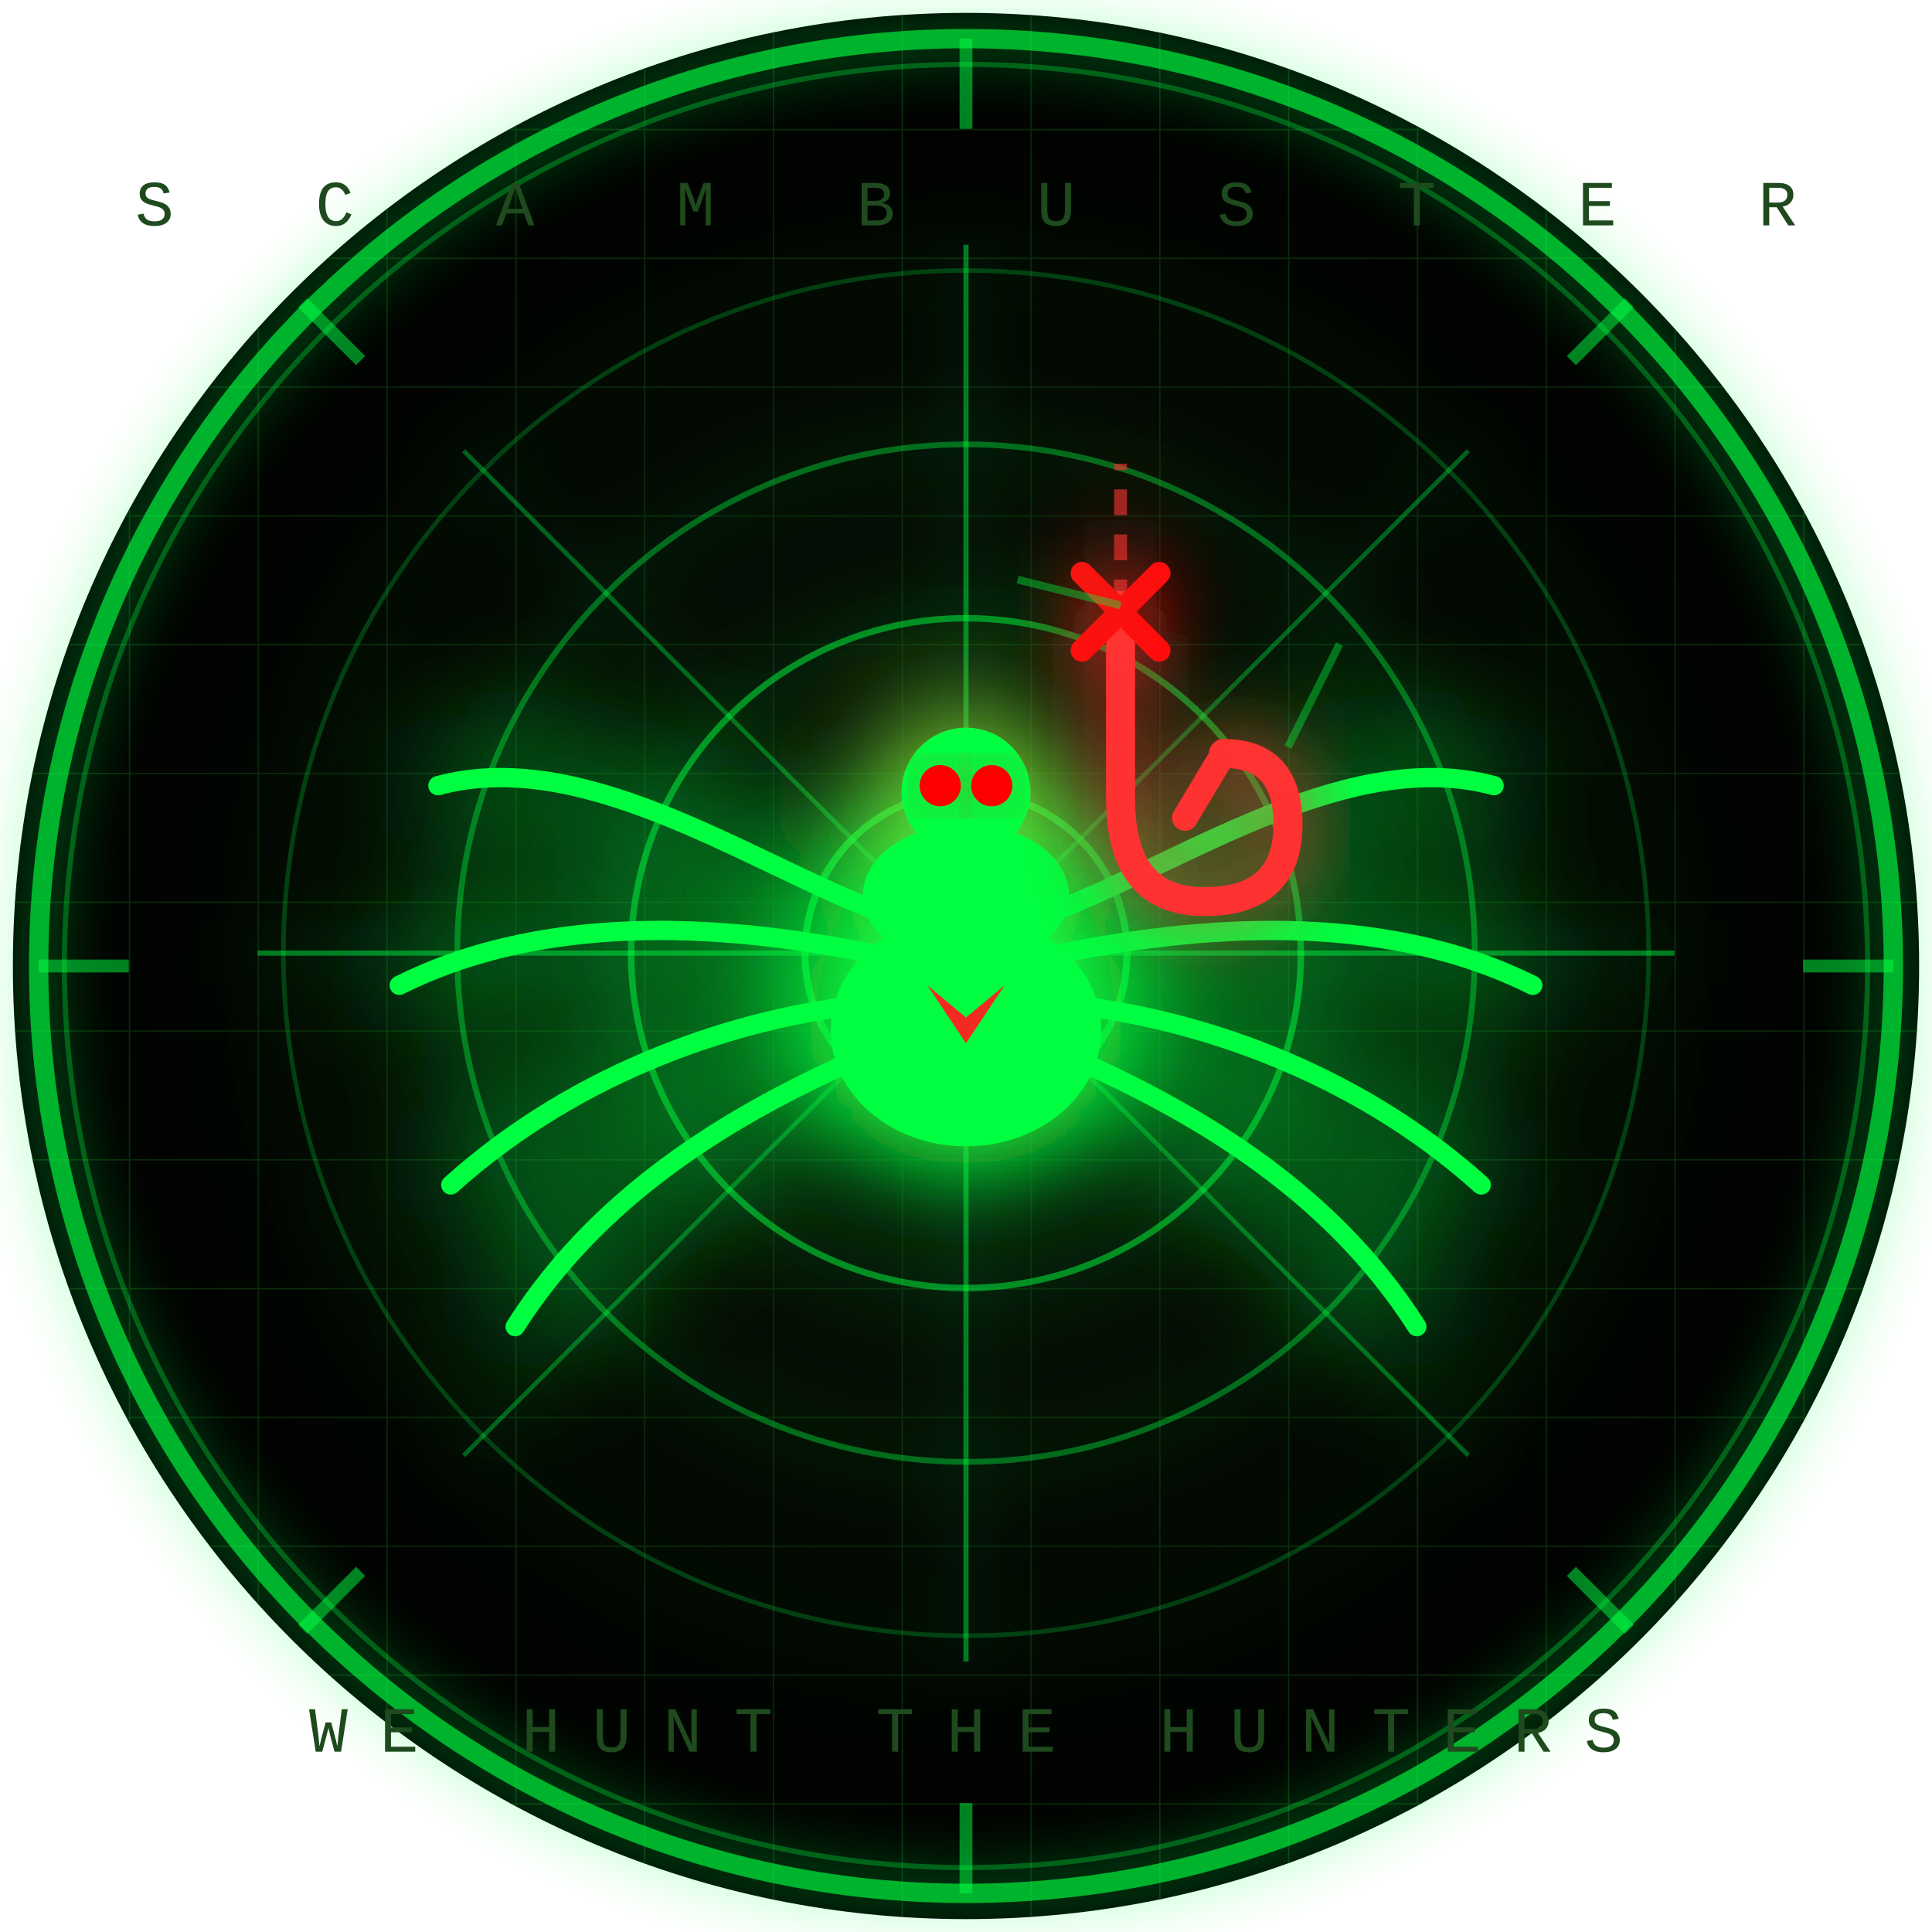
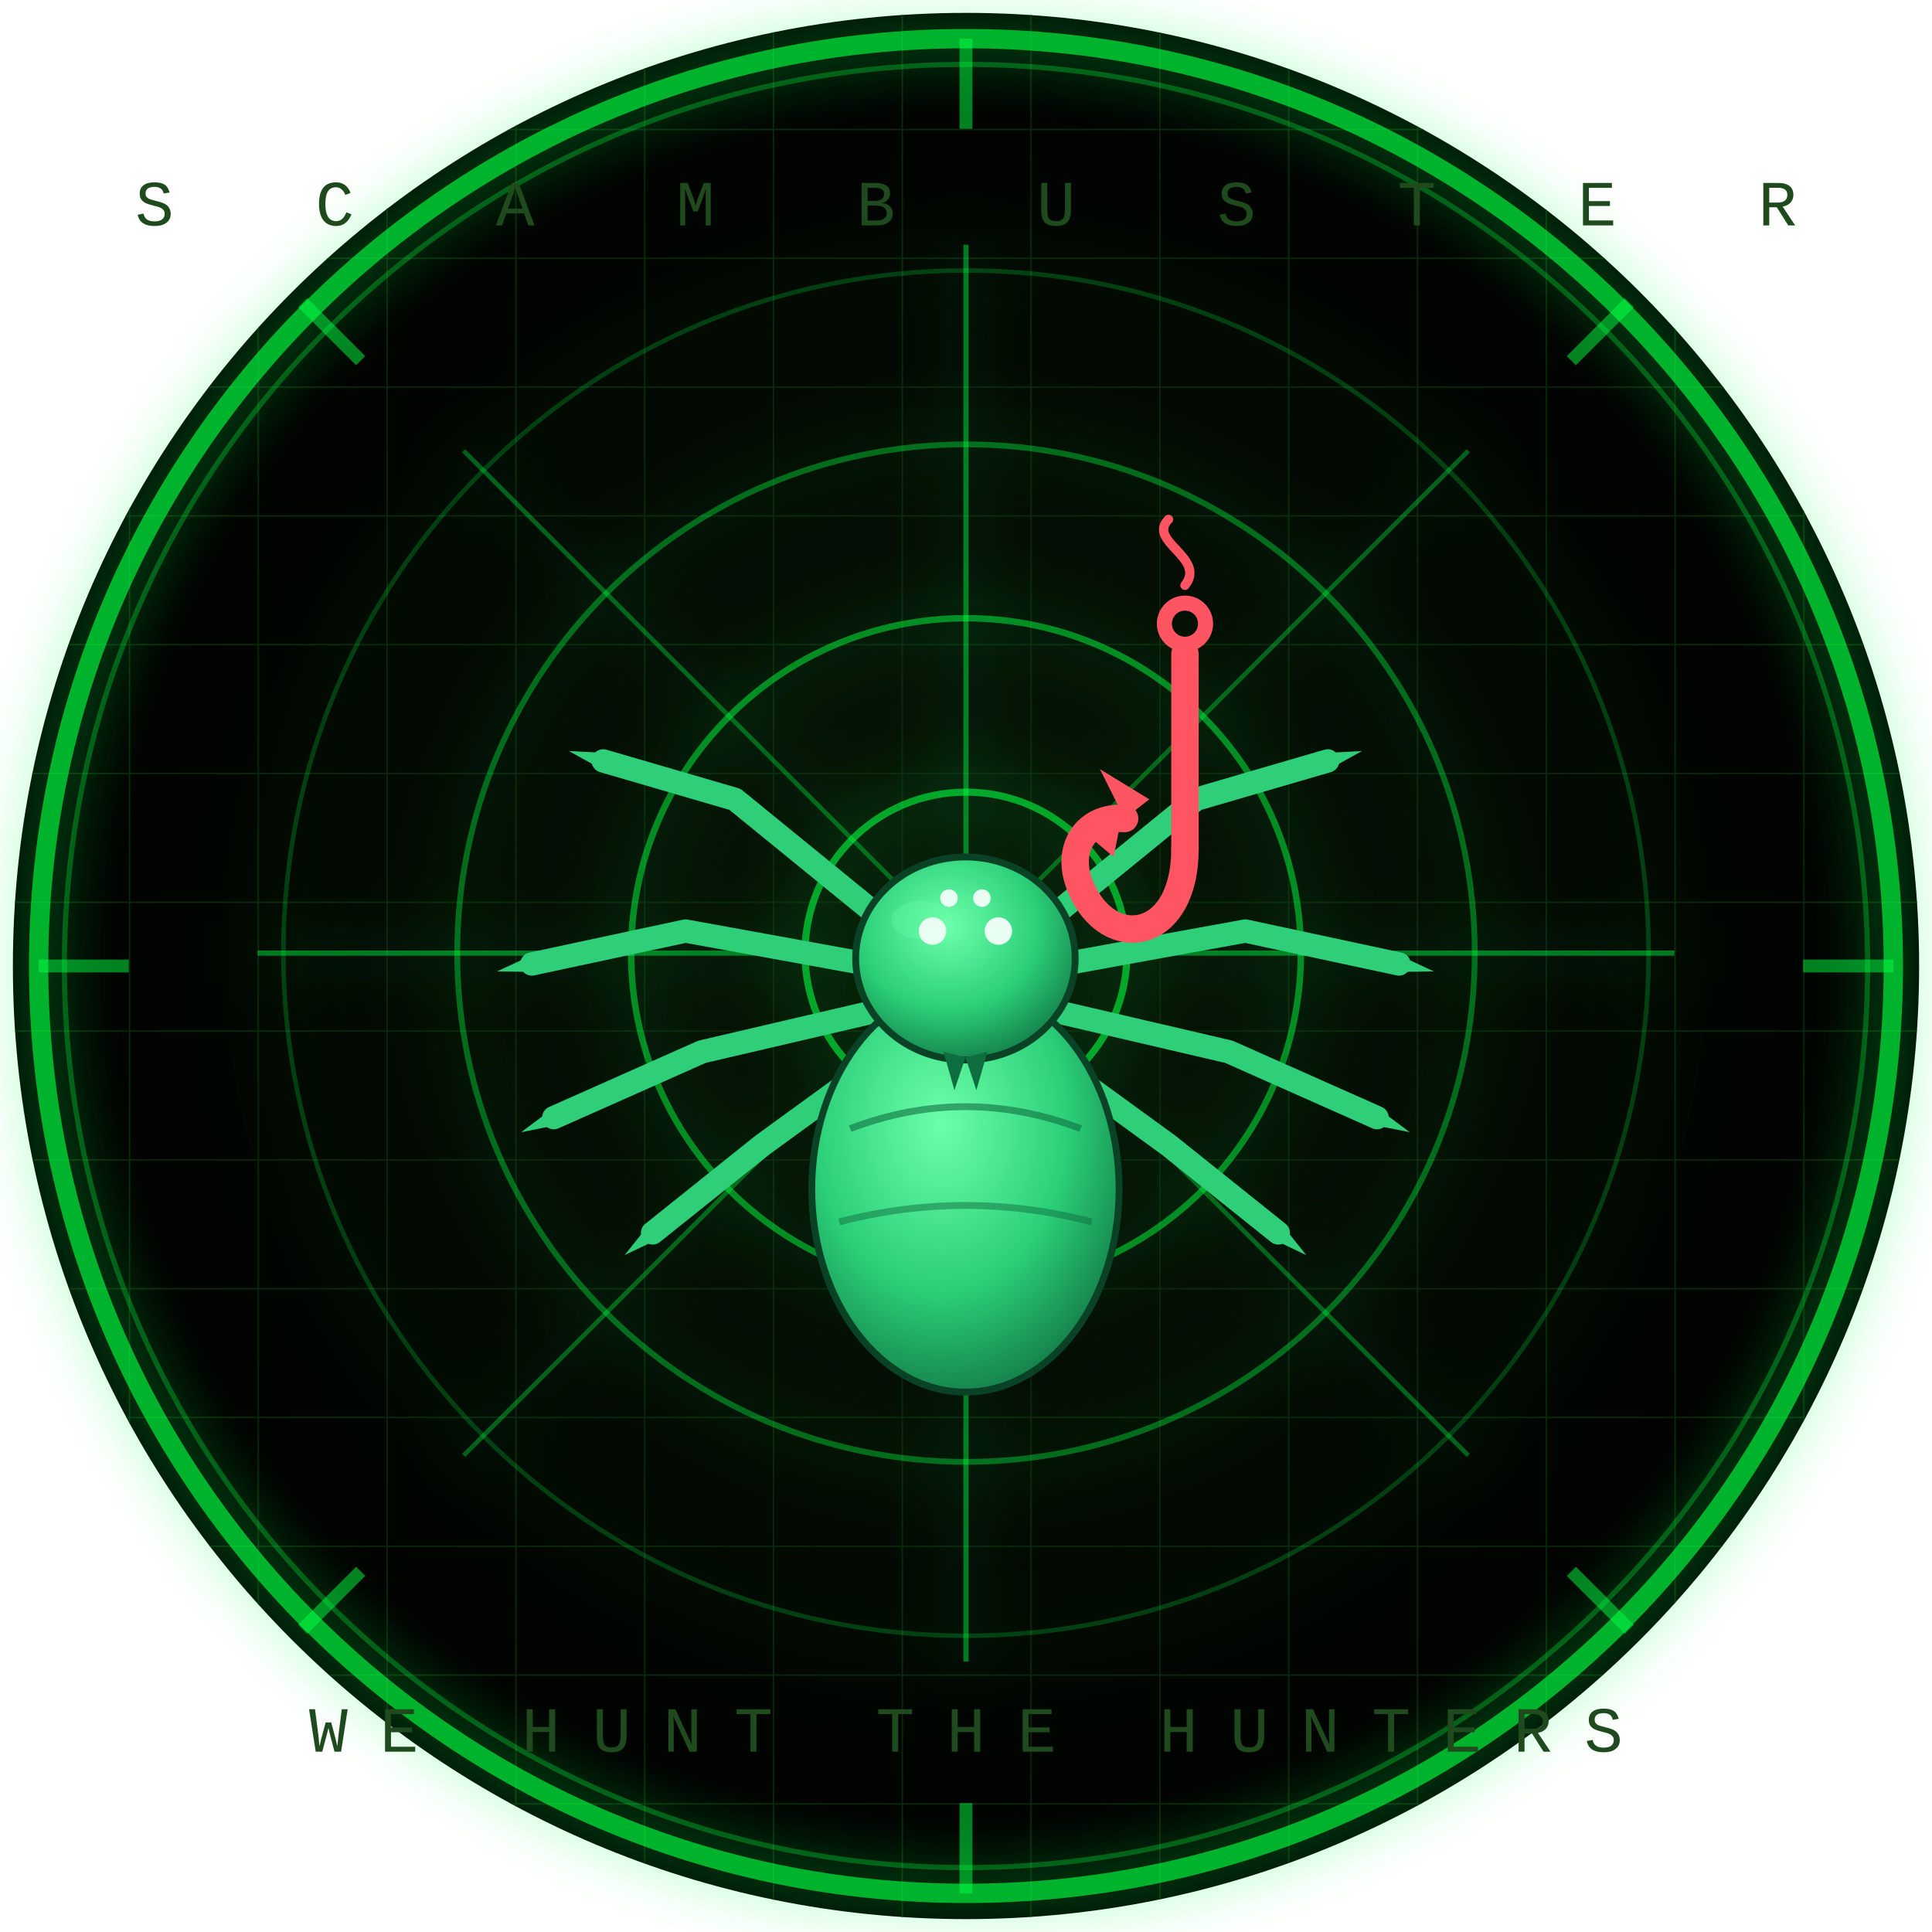
<svg xmlns="http://www.w3.org/2000/svg" viewBox="0 0 300 300" width="300" height="300">
  <defs>
    <filter id="glow" x="-25%" y="-25%" width="150%" height="150%">
      <feGaussianBlur stdDeviation="5" result="b" />
      <feMerge>
        <feMergeNode in="b" />
        <feMergeNode in="SourceGraphic" />
      </feMerge>
    </filter>
    <filter id="strongGlow" x="-40%" y="-40%" width="180%" height="180%">
      <feGaussianBlur stdDeviation="10" result="b" />
      <feMerge>
        <feMergeNode in="b" />
        <feMergeNode in="b" />
        <feMergeNode in="SourceGraphic" />
      </feMerge>
    </filter>
    <filter id="redGlow" x="-30%" y="-30%" width="160%" height="160%">
      <feGaussianBlur stdDeviation="6" result="b" />
      <feMerge>
        <feMergeNode in="b" />
        <feMergeNode in="SourceGraphic" />
      </feMerge>
    </filter>
    <radialGradient id="bg" cx="50%" cy="50%" r="50%">
      <stop offset="0%" style="stop-color:#071a07" />
      <stop offset="100%" style="stop-color:#000000" />
    </radialGradient>
    <radialGradient id="rimGrad" cx="50%" cy="0%" r="100%">
      <stop offset="0%" style="stop-color:#00ff41;stop-opacity:0.7" />
      <stop offset="100%" style="stop-color:#004010;stop-opacity:0.3" />
    </radialGradient>
    <pattern id="grid" width="20" height="20" patternUnits="userSpaceOnUse">
      <path d="M 20 0 L 0 0 0 20" fill="none" stroke="#0a2a0a" stroke-width="0.4" />
    </pattern>
  </defs>
  <circle cx="150" cy="150" r="148" fill="url(#bg)" />
  <circle cx="150" cy="150" r="148" fill="url(#grid)" />
  <circle cx="150" cy="150" r="144" fill="none" stroke="#00ff41" stroke-width="3" opacity="0.7" filter="url(#glow)" />
  <circle cx="150" cy="150" r="140" fill="none" stroke="#00ff41" stroke-width="0.8" opacity="0.3" />
  <g stroke="#00ff41" stroke-width="2" opacity="0.5">
    <line x1="150" y1="6" x2="150" y2="20" />
    <line x1="294" y1="150" x2="280" y2="150" />
    <line x1="150" y1="294" x2="150" y2="280" />
    <line x1="6" y1="150" x2="20" y2="150" />
    <line x1="253" y1="47" x2="244" y2="56" />
    <line x1="253" y1="253" x2="244" y2="244" />
    <line x1="47" y1="253" x2="56" y2="244" />
    <line x1="47" y1="47" x2="56" y2="56" />
  </g>
  <text x="150" y="35" font-family="'Courier New', monospace" font-size="10" fill="#1e4a1e" text-anchor="middle" letter-spacing="8">S C A M B U S T E R</text>
  <g transform="translate(150, 148)" filter="url(#glow)">
    <circle cx="0" cy="0" r="25" fill="none" stroke="#00ff41" stroke-width="1.1" opacity="0.6" />
    <circle cx="0" cy="0" r="52" fill="none" stroke="#00ff41" stroke-width="1" opacity="0.5" />
    <circle cx="0" cy="0" r="79" fill="none" stroke="#00ff41" stroke-width="0.9" opacity="0.38" />
    <circle cx="0" cy="0" r="106" fill="none" stroke="#00ff41" stroke-width="0.7" opacity="0.22" />
    <line x1="0" y1="-110" x2="0" y2="110" stroke="#00ff41" stroke-width="0.8" opacity="0.45" />
    <line x1="-110" y1="0" x2="110" y2="0" stroke="#00ff41" stroke-width="0.8" opacity="0.45" />
    <line x1="-78" y1="-78" x2="78" y2="78" stroke="#00ff41" stroke-width="0.7" opacity="0.35" />
    <line x1="78" y1="-78" x2="-78" y2="78" stroke="#00ff41" stroke-width="0.7" opacity="0.35" />
  </g>
-   <g transform="translate(150, 148)" filter="url(#strongGlow)">
-     <ellipse cx="0" cy="-9" rx="16" ry="11" fill="#00ff41" />
-     <ellipse cx="0" cy="12" rx="21" ry="18" fill="#00ff41" />
-     <circle cx="0" cy="-25" r="10" fill="#00ff41" />
-     <circle cx="-4" cy="-26" r="3.2" fill="#ff0000" filter="url(#redGlow)" />
-     <circle cx=" 4" cy="-26" r="3.2" fill="#ff0000" filter="url(#redGlow)" />
-     <path d="M-6,5 L0,14 L6,5 L0,10 Z" fill="#ff2222" opacity="0.95" />
-     <path d="M-15,-7  C-35,-15 -60,-32 -82,-26" fill="none" stroke="#00ff41" stroke-width="3" stroke-linecap="round" />
-     <path d="M-15, 0  C-35, -4 -64, -7 -88, 5" fill="none" stroke="#00ff41" stroke-width="3" stroke-linecap="round" />
-     <path d="M-16, 8  C-35, 10 -60, 18 -80,36" fill="none" stroke="#00ff41" stroke-width="3" stroke-linecap="round" />
-     <path d="M-16, 16 C-34, 24 -56, 36 -70,58" fill="none" stroke="#00ff41" stroke-width="3" stroke-linecap="round" />
-     <path d="M15,-7   C35,-15  60,-32  82,-26" fill="none" stroke="#00ff41" stroke-width="3" stroke-linecap="round" />
-     <path d="M15, 0   C35, -4  64, -7  88, 5" fill="none" stroke="#00ff41" stroke-width="3" stroke-linecap="round" />
-     <path d="M16, 8   C35, 10  60, 18  80,36" fill="none" stroke="#00ff41" stroke-width="3" stroke-linecap="round" />
-     <path d="M16, 16  C34, 24  56, 36  70,58" fill="none" stroke="#00ff41" stroke-width="3" stroke-linecap="round" />
-   </g>
-   <g transform="translate(174, 94)" filter="url(#redGlow)">
-     <path d="M0,0 L0,30 Q0,46 13,46 Q26,46 26,34 Q26,23 16,23" fill="none" stroke="#ff3333" stroke-width="4.5" stroke-linecap="round" />
-     <path d="M16,23 L10,33" fill="none" stroke="#ff3333" stroke-width="4" stroke-linecap="round" />
-     <line x1="0" y1="0" x2="0" y2="-22" stroke="#ff3333" stroke-width="2" stroke-dasharray="4,3" opacity="0.6" />
-     <line x1="-6" y1="-5" x2="6" y2="7" stroke="#ff1111" stroke-width="3.5" stroke-linecap="round" />
-     <line x1=" 6" y1="-5" x2="-6" y2="7" stroke="#ff1111" stroke-width="3.5" stroke-linecap="round" />
-   </g>
-   <g opacity="0.4" filter="url(#glow)">
-     <line x1="174" y1="94" x2="158" y2="90" stroke="#00ff41" stroke-width="1.2" />
-     <line x1="200" y1="116" x2="208" y2="100" stroke="#00ff41" stroke-width="1.2" />
+   <radialGradient id="body" cx="42%" cy="34%" r="75%">
+     <stop offset="0%" stop-color="#6dffab" />
+     <stop offset="55%" stop-color="#2bcf78" />
+     <stop offset="100%" stop-color="#0f6e40" />
+   </radialGradient>
+   <g transform="translate(47,52) scale(0.402)">
+     <g transform="translate(0,40) translate(256,256) scale(1.06) translate(-256,-256)">
+       <path d="M286,190 L340,146 L388,132" fill="none" stroke="#2fce79" stroke-width="8.5" stroke-linecap="round" stroke-linejoin="round" />
+       <path d="M388.8,134.9 L400.5,128.4 L387.2,129.1 Z" fill="#2fce79" />
+       <path d="M226,190 L172,146 L124,132" fill="none" stroke="#2fce79" stroke-width="8.5" stroke-linecap="round" stroke-linejoin="round" />
+       <path d="M124.8,129.1 L111.5,128.4 L123.2,134.9 Z" fill="#2fce79" />
+       <path d="M292,206 L358,194 L414,206" fill="none" stroke="#2fce79" stroke-width="8.5" stroke-linecap="round" stroke-linejoin="round" />
+       <path d="M413.4,208.9 L426.7,208.7 L414.6,203.1 Z" fill="#2fce79" />
+       <path d="M220,206 L154,194 L98,206" fill="none" stroke="#2fce79" stroke-width="8.5" stroke-linecap="round" stroke-linejoin="round" />
+       <path d="M97.4,203.1 L85.3,208.7 L98.6,208.9 Z" fill="#2fce79" />
+       <path d="M292,224 L352,238 L406,262" fill="none" stroke="#2fce79" stroke-width="8.5" stroke-linecap="round" stroke-linejoin="round" />
+       <path d="M404.8,264.7 L417.9,267.3 L407.2,259.3 Z" fill="#2fce79" />
+       <path d="M220,224 L160,238 L106,262" fill="none" stroke="#2fce79" stroke-width="8.5" stroke-linecap="round" stroke-linejoin="round" />
+       <path d="M104.8,259.3 L94.1,267.3 L107.2,264.7 Z" fill="#2fce79" />
+       <path d="M286,240 L330,272 L370,304" fill="none" stroke="#2fce79" stroke-width="8.5" stroke-linecap="round" stroke-linejoin="round" />
+       <path d="M368.1,306.3 L380.2,312.1 L371.9,301.7 Z" fill="#2fce79" />
+       <path d="M226,240 L182,272 L142,304" fill="none" stroke="#2fce79" stroke-width="8.5" stroke-linecap="round" stroke-linejoin="round" />
+       <path d="M140.1,301.7 L131.8,312.1 L143.9,306.3 Z" fill="#2fce79" />
+       <ellipse cx="256" cy="288" rx="56" ry="74" fill="url(#body)" stroke="#0a4226" stroke-width="2.5" />
+       <path d="M214,266 Q256,250 298,266" fill="none" stroke="#0f6e40" stroke-width="2.5" opacity="0.6" />
+       <path d="M210,300 Q256,288 302,300" fill="none" stroke="#0f6e40" stroke-width="2.5" opacity="0.5" />
+       <ellipse cx="256" cy="204" rx="40" ry="37" fill="url(#body)" stroke="#0a4226" stroke-width="2.5" />
+       <ellipse cx="240" cy="190" rx="11" ry="7" fill="#6dffab" opacity="0.30" />
+       <circle cx="244" cy="194" r="5" fill="#eafff4" />
+       <circle cx="268" cy="194" r="5" fill="#eafff4" />
+       <circle cx="250" cy="182" r="3.2" fill="#eafff4" />
+       <circle cx="262" cy="182" r="3.2" fill="#eafff4" />
+       <path d="M248,238 L252,252 L256,240 Z" fill="#0f6e40" />
+       <path d="M264,238 L260,252 L256,240 Z" fill="#0f6e40" />
+       <g transform="translate(6,-14)">
+         <g stroke-linecap="round" stroke-linejoin="round" fill="none">
+           <path d="M324,58 C316,66 338,72 330,82" stroke="#ff5563" stroke-width="3.4" />
+           <circle cx="330" cy="96" r="7.5" stroke="#ff5563" stroke-width="5.5" />
+           <path d="M330,107 L330,178" stroke="#ff5563" stroke-width="10" />
+           <path d="M330,178 C330,212 302,216 292,192 C286,178 294,166 308,167" stroke="#ff5563" stroke-width="10" />
+         </g>
+         <path d="M308,167 L299,149 L317,160 Z" fill="#ff5563" />
+         <path d="M306,171 L291,170 L304,181 Z" fill="#ff5563" />
+       </g>
+     </g>
  </g>
  <text x="150" y="272" font-family="'Courier New', monospace" font-size="10" fill="#1e4a1e" text-anchor="middle" letter-spacing="5">WE HUNT THE HUNTERS</text>
</svg>
